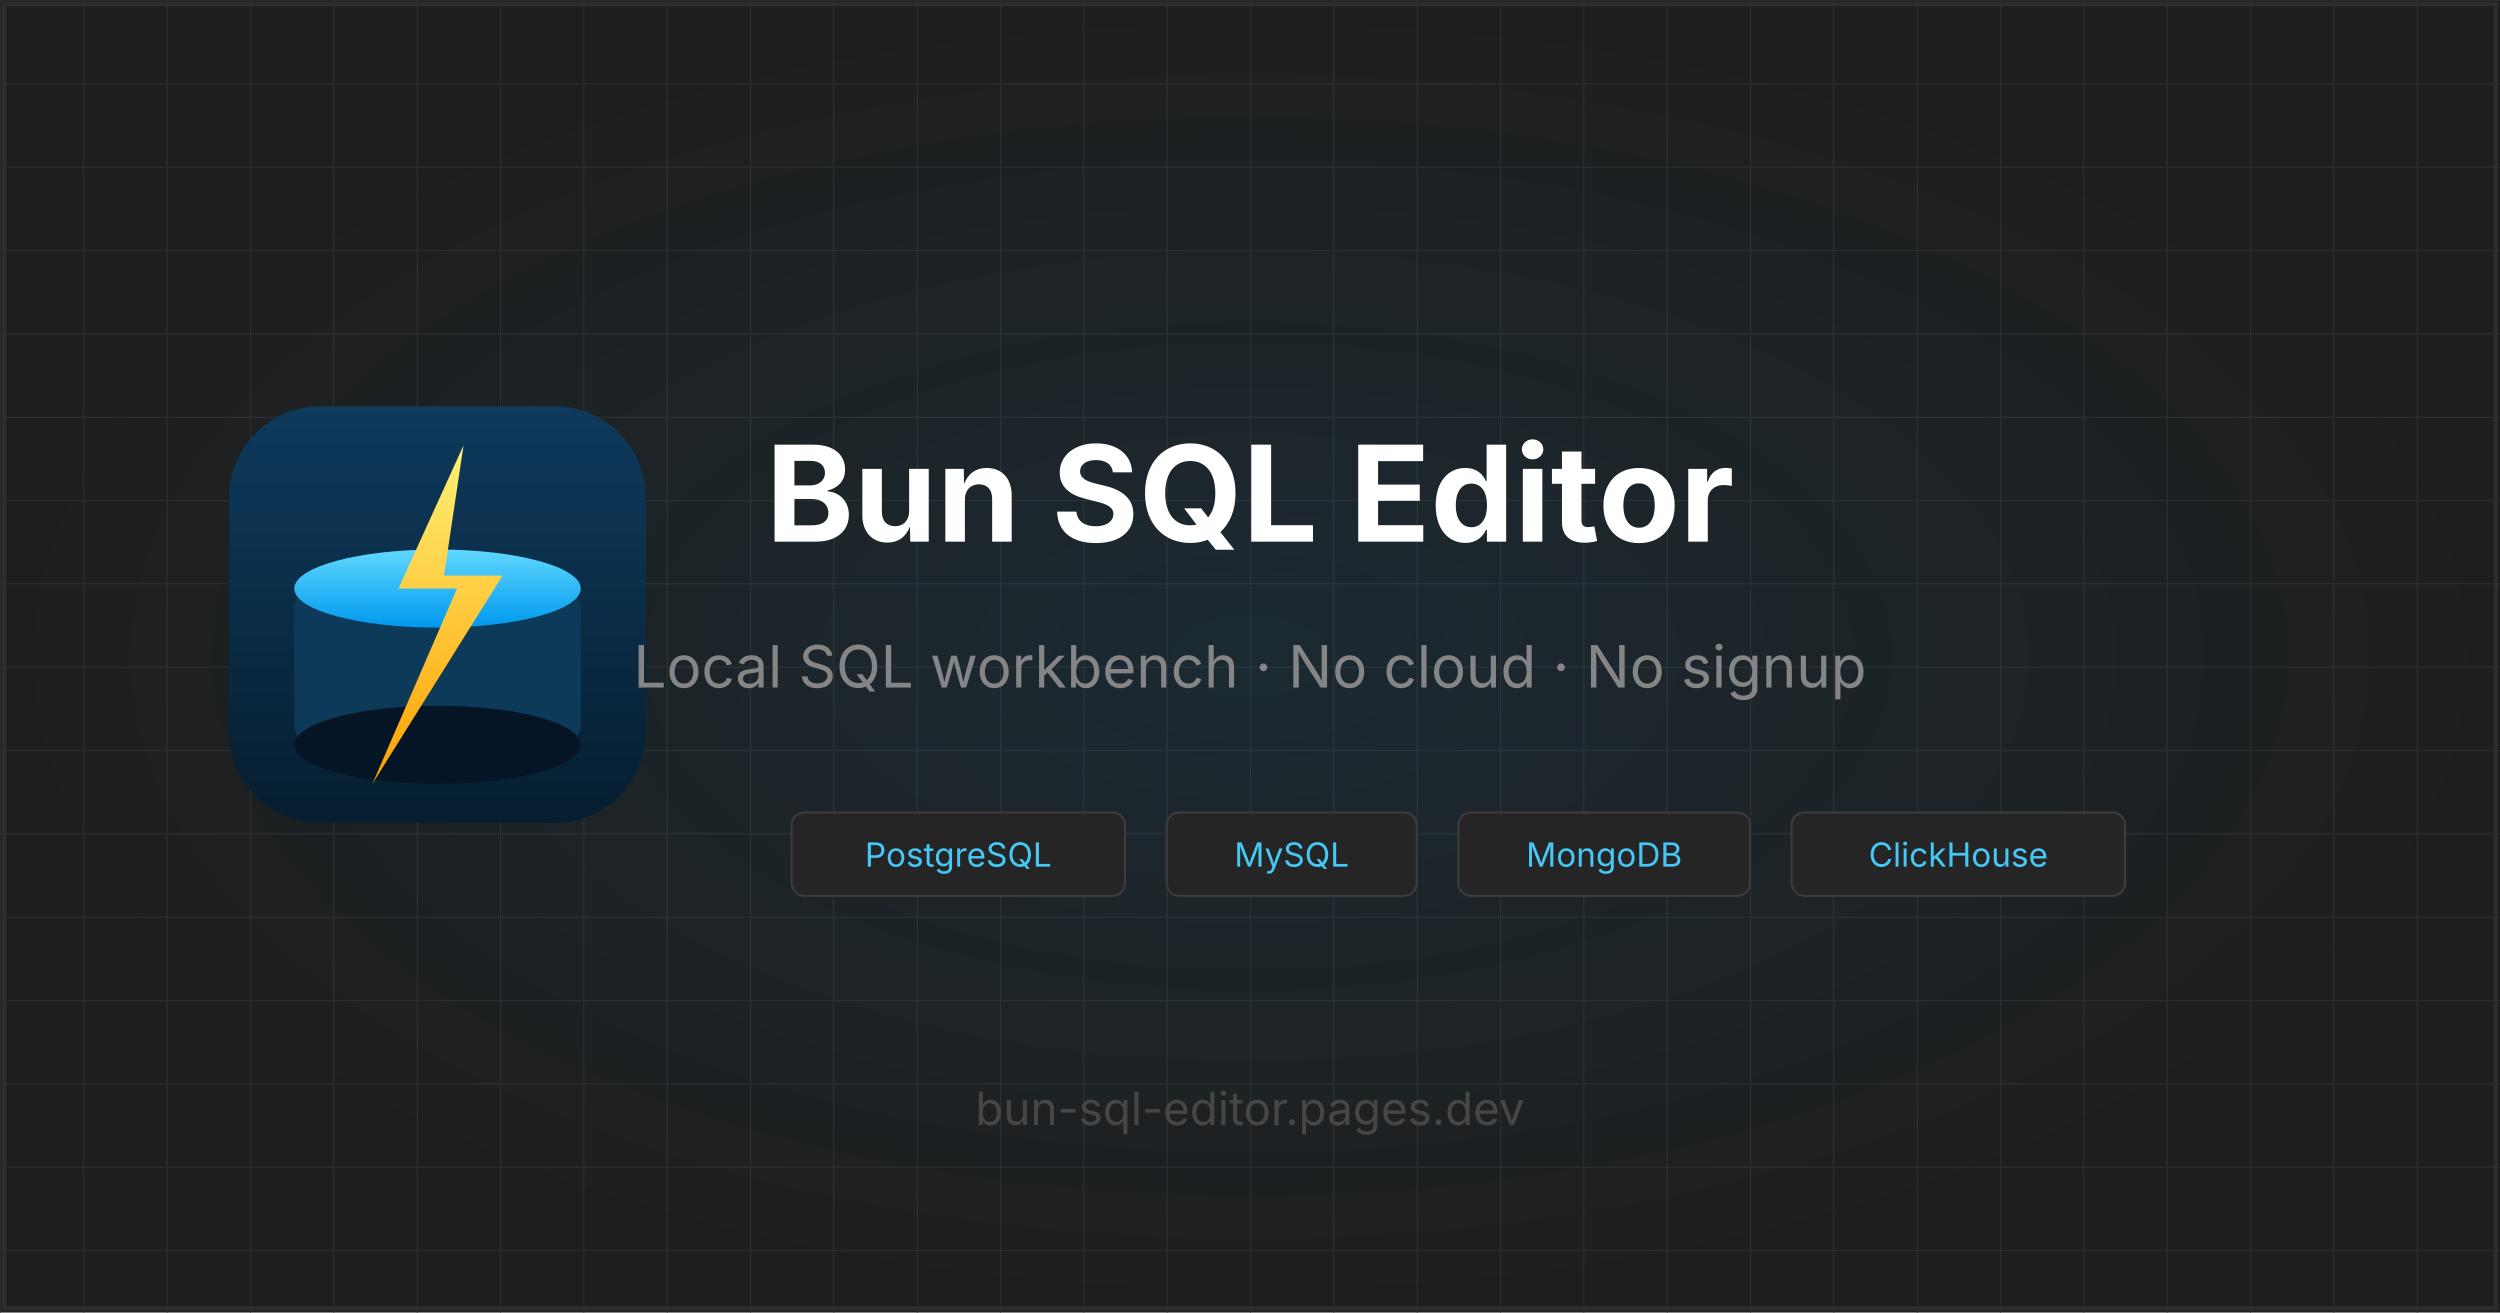
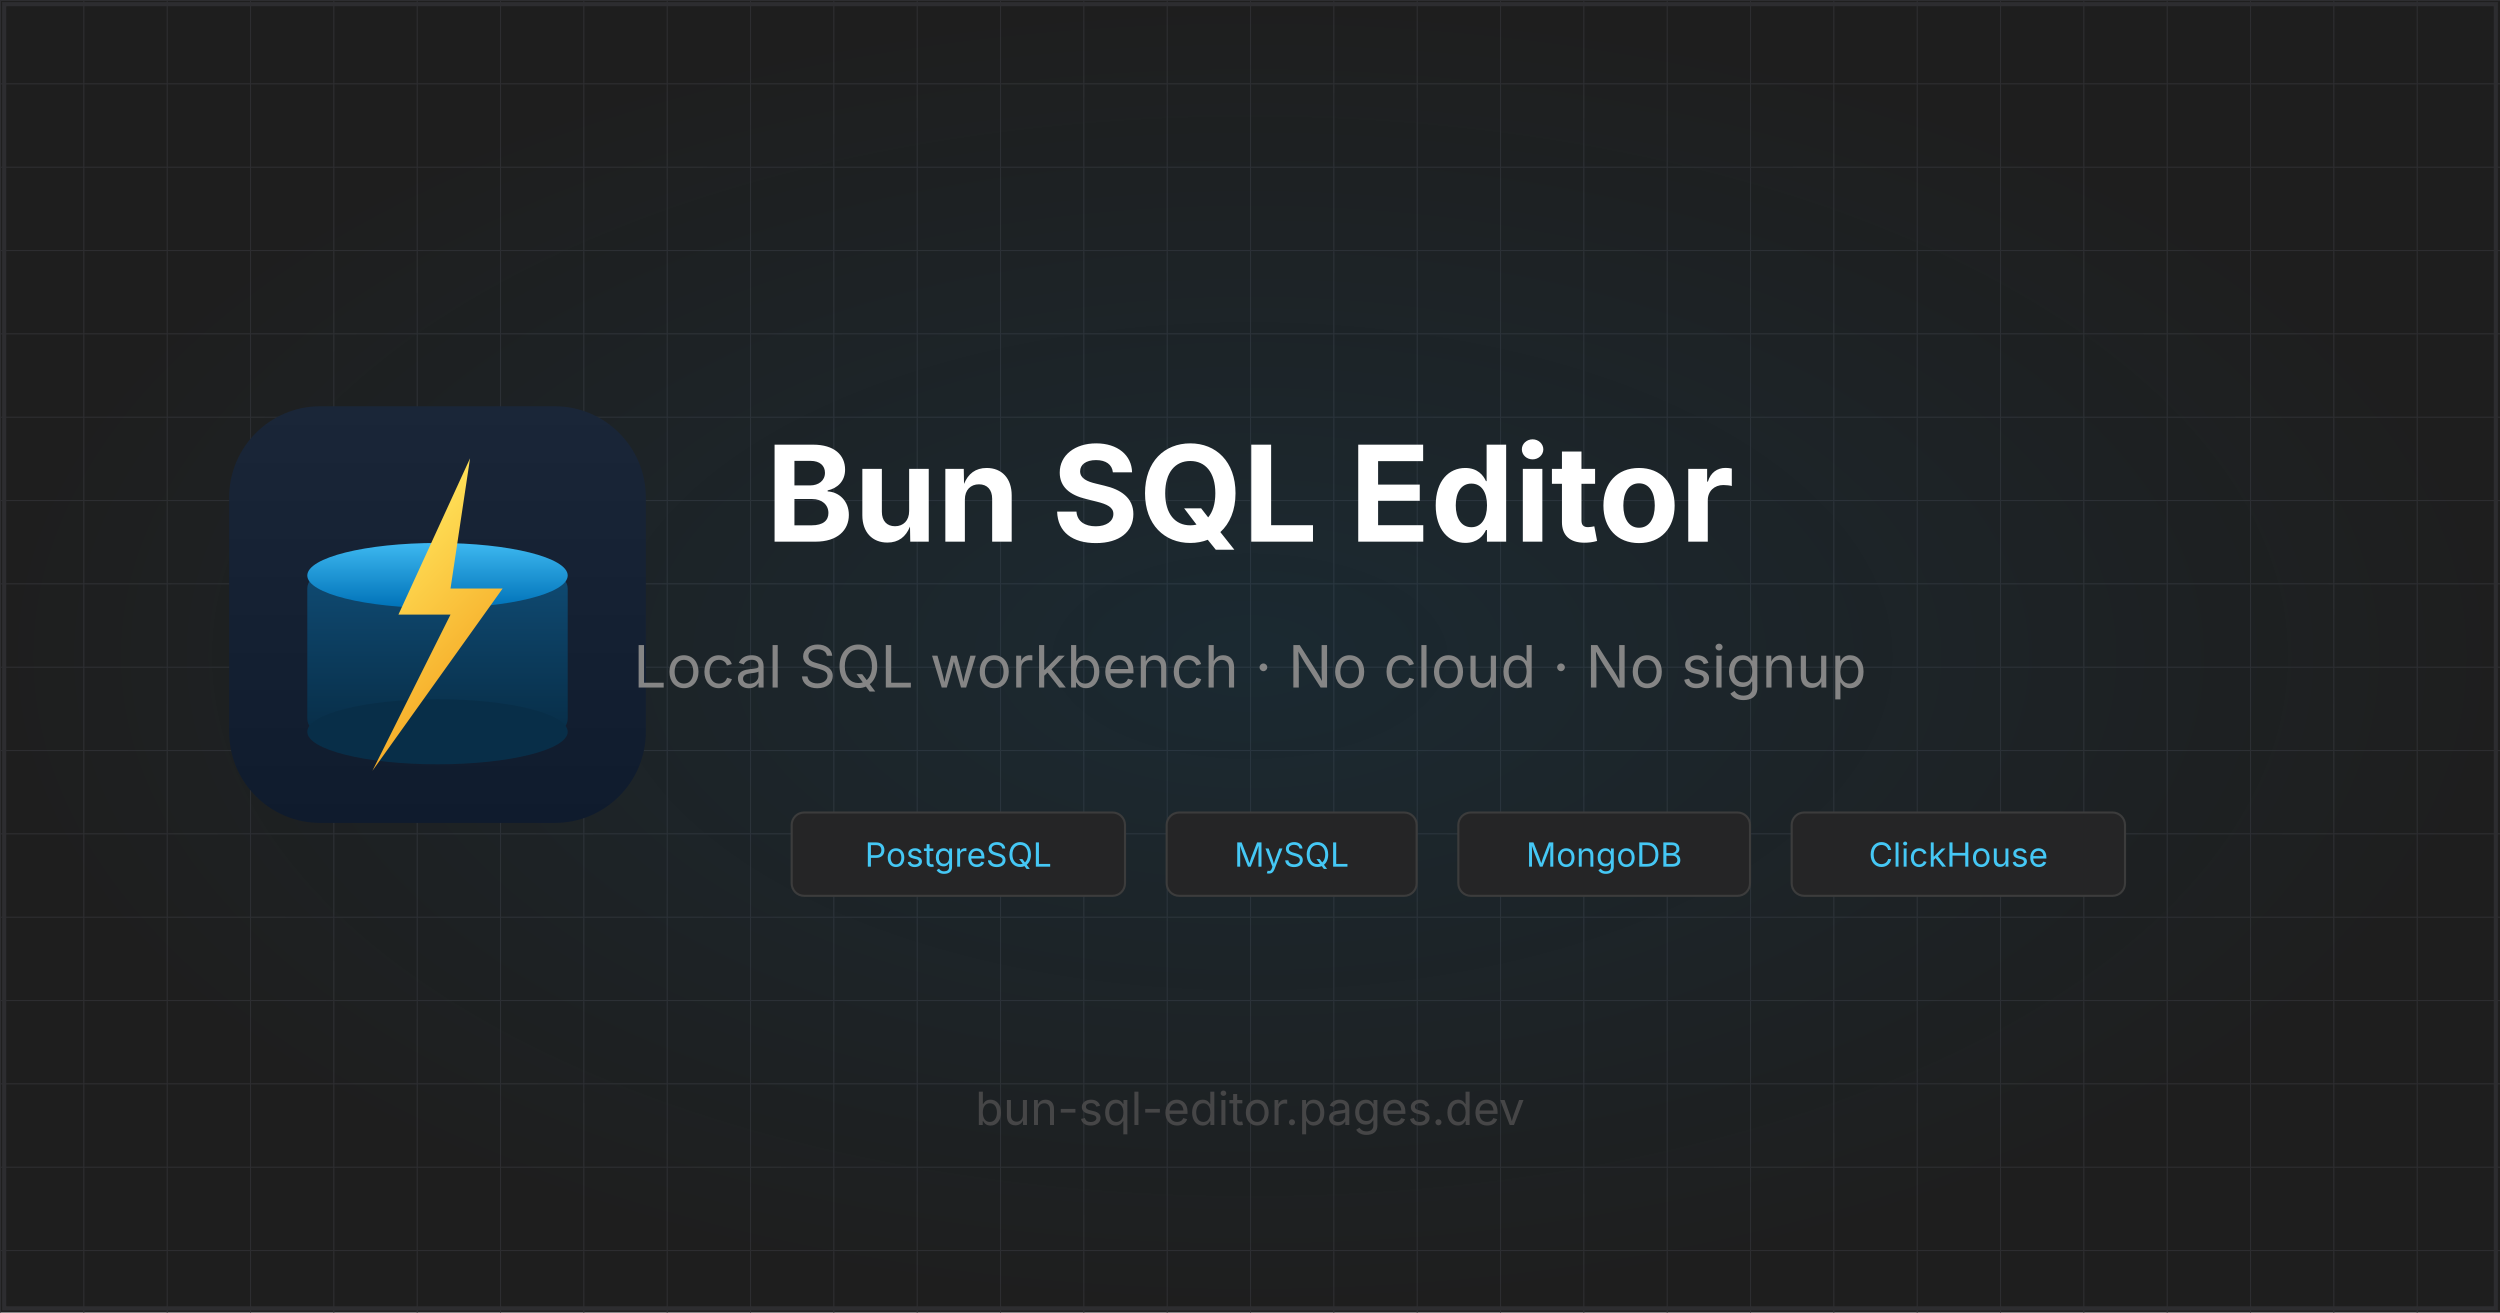
<svg xmlns="http://www.w3.org/2000/svg" width="1200" height="630" viewBox="0 0 1200 630">
  <rect width="1200" height="630" fill="#1e1e1e" />
  <defs>
    <pattern id="grid" width="40" height="40" patternUnits="userSpaceOnUse">
      <path d="M 40 0 L 0 0 0 40" fill="none" stroke="#2d2d30" stroke-width="1" />
    </pattern>
    <linearGradient id="gBody" x1="0" y1="0" x2="0" y2="1">
-       <stop offset="0%" stop-color="#0e3a5c" />
-       <stop offset="100%" stop-color="#061e30" />
+       <stop offset="0%" stop-color="#1a2638" />
+       <stop offset="100%" stop-color="#0f1b2d" />
+     </linearGradient>
+     <linearGradient id="gCylBody" x1="0" y1="0" x2="0" y2="1">
+       <stop offset="0%" stop-color="#0f4a72" />
+       <stop offset="100%" stop-color="#082e48" />
    </linearGradient>
    <linearGradient id="gCap" x1="0" y1="0" x2="0" y2="1">
-       <stop offset="0%" stop-color="#60d8ff" />
-       <stop offset="100%" stop-color="#0099ee" />
+       <stop offset="0%" stop-color="#3db8f0" />
+       <stop offset="100%" stop-color="#0072b8" />
    </linearGradient>
-     <linearGradient id="gBolt" x1="0" y1="0" x2="0" y2="1">
-       <stop offset="0%" stop-color="#fff176" />
-       <stop offset="100%" stop-color="#ffa000" />
+     <linearGradient id="gBolt" x1="0" y1="0.3" x2="0.3" y2="1">
+       <stop offset="0%" stop-color="#ffe259" />
+       <stop offset="100%" stop-color="#f5a623" />
    </linearGradient>
    <radialGradient id="glow" cx="50%" cy="50%" r="50%">
      <stop offset="0%" stop-color="#0090e0" stop-opacity="0.10" />
      <stop offset="100%" stop-color="#0090e0" stop-opacity="0" />
    </radialGradient>
  </defs>
  <rect width="1200" height="630" fill="url(#grid)" />
  <rect width="1200" height="630" fill="url(#glow)" />
  <g transform="translate(110, 195) scale(6.25)">
    <rect width="32" height="32" rx="7" fill="url(#gBody)" />
-     <rect x="5" y="14" width="22" height="12" rx="1.5" fill="#0d3a58" />
-     <ellipse cx="16" cy="26" rx="11" ry="3" fill="#061525" />
-     <ellipse cx="16" cy="14" rx="11" ry="3" fill="url(#gCap)" />
-     <path d="M18 3 L13 14h4.5L11 29 21 13h-4.5Z" fill="url(#gBolt)" />
+     <rect x="6" y="13" width="20" height="12" rx="1" fill="url(#gCylBody)" />
+     <ellipse cx="16" cy="25" rx="10" ry="2.5" fill="#082e48" />
+     <ellipse cx="16" cy="13" rx="10" ry="2.5" fill="url(#gCap)" />
+     <path d="M18.5 4 L13 16 h4 L11 28 21 14 h-4 Z" fill="url(#gBolt)" />
  </g>
  <text x="600" y="260" font-family="system-ui, -apple-system, sans-serif" font-size="64" font-weight="700" fill="#ffffff" text-anchor="middle">Bun SQL Editor</text>
  <text x="600" y="330" font-family="system-ui, -apple-system, sans-serif" font-size="28" fill="#858585" text-anchor="middle">Local SQL workbench · No cloud · No signup</text>
  <g transform="translate(380, 390)">
    <rect width="160" height="40" rx="6" fill="#252526" stroke="#3c3c3c" stroke-width="1" />
    <text x="80" y="26" font-family="system-ui, -apple-system, monospace" font-size="16" fill="#45c8f5" text-anchor="middle">PostgreSQL</text>
  </g>
  <g transform="translate(560, 390)">
    <rect width="120" height="40" rx="6" fill="#252526" stroke="#3c3c3c" stroke-width="1" />
    <text x="60" y="26" font-family="system-ui, -apple-system, monospace" font-size="16" fill="#45c8f5" text-anchor="middle">MySQL</text>
  </g>
  <g transform="translate(700, 390)">
    <rect width="140" height="40" rx="6" fill="#252526" stroke="#3c3c3c" stroke-width="1" />
    <text x="70" y="26" font-family="system-ui, -apple-system, monospace" font-size="16" fill="#45c8f5" text-anchor="middle">MongoDB</text>
  </g>
  <g transform="translate(860, 390)">
    <rect width="160" height="40" rx="6" fill="#252526" stroke="#3c3c3c" stroke-width="1" />
    <text x="80" y="26" font-family="system-ui, -apple-system, monospace" font-size="16" fill="#45c8f5" text-anchor="middle">ClickHouse</text>
  </g>
  <text x="600" y="540" font-family="system-ui, -apple-system, sans-serif" font-size="22" fill="#464647" text-anchor="middle">bun-sql-editor.pages.dev</text>
  <rect x="2" y="2" width="1196" height="626" rx="0" fill="none" stroke="#2d2d30" stroke-width="2" />
</svg>
